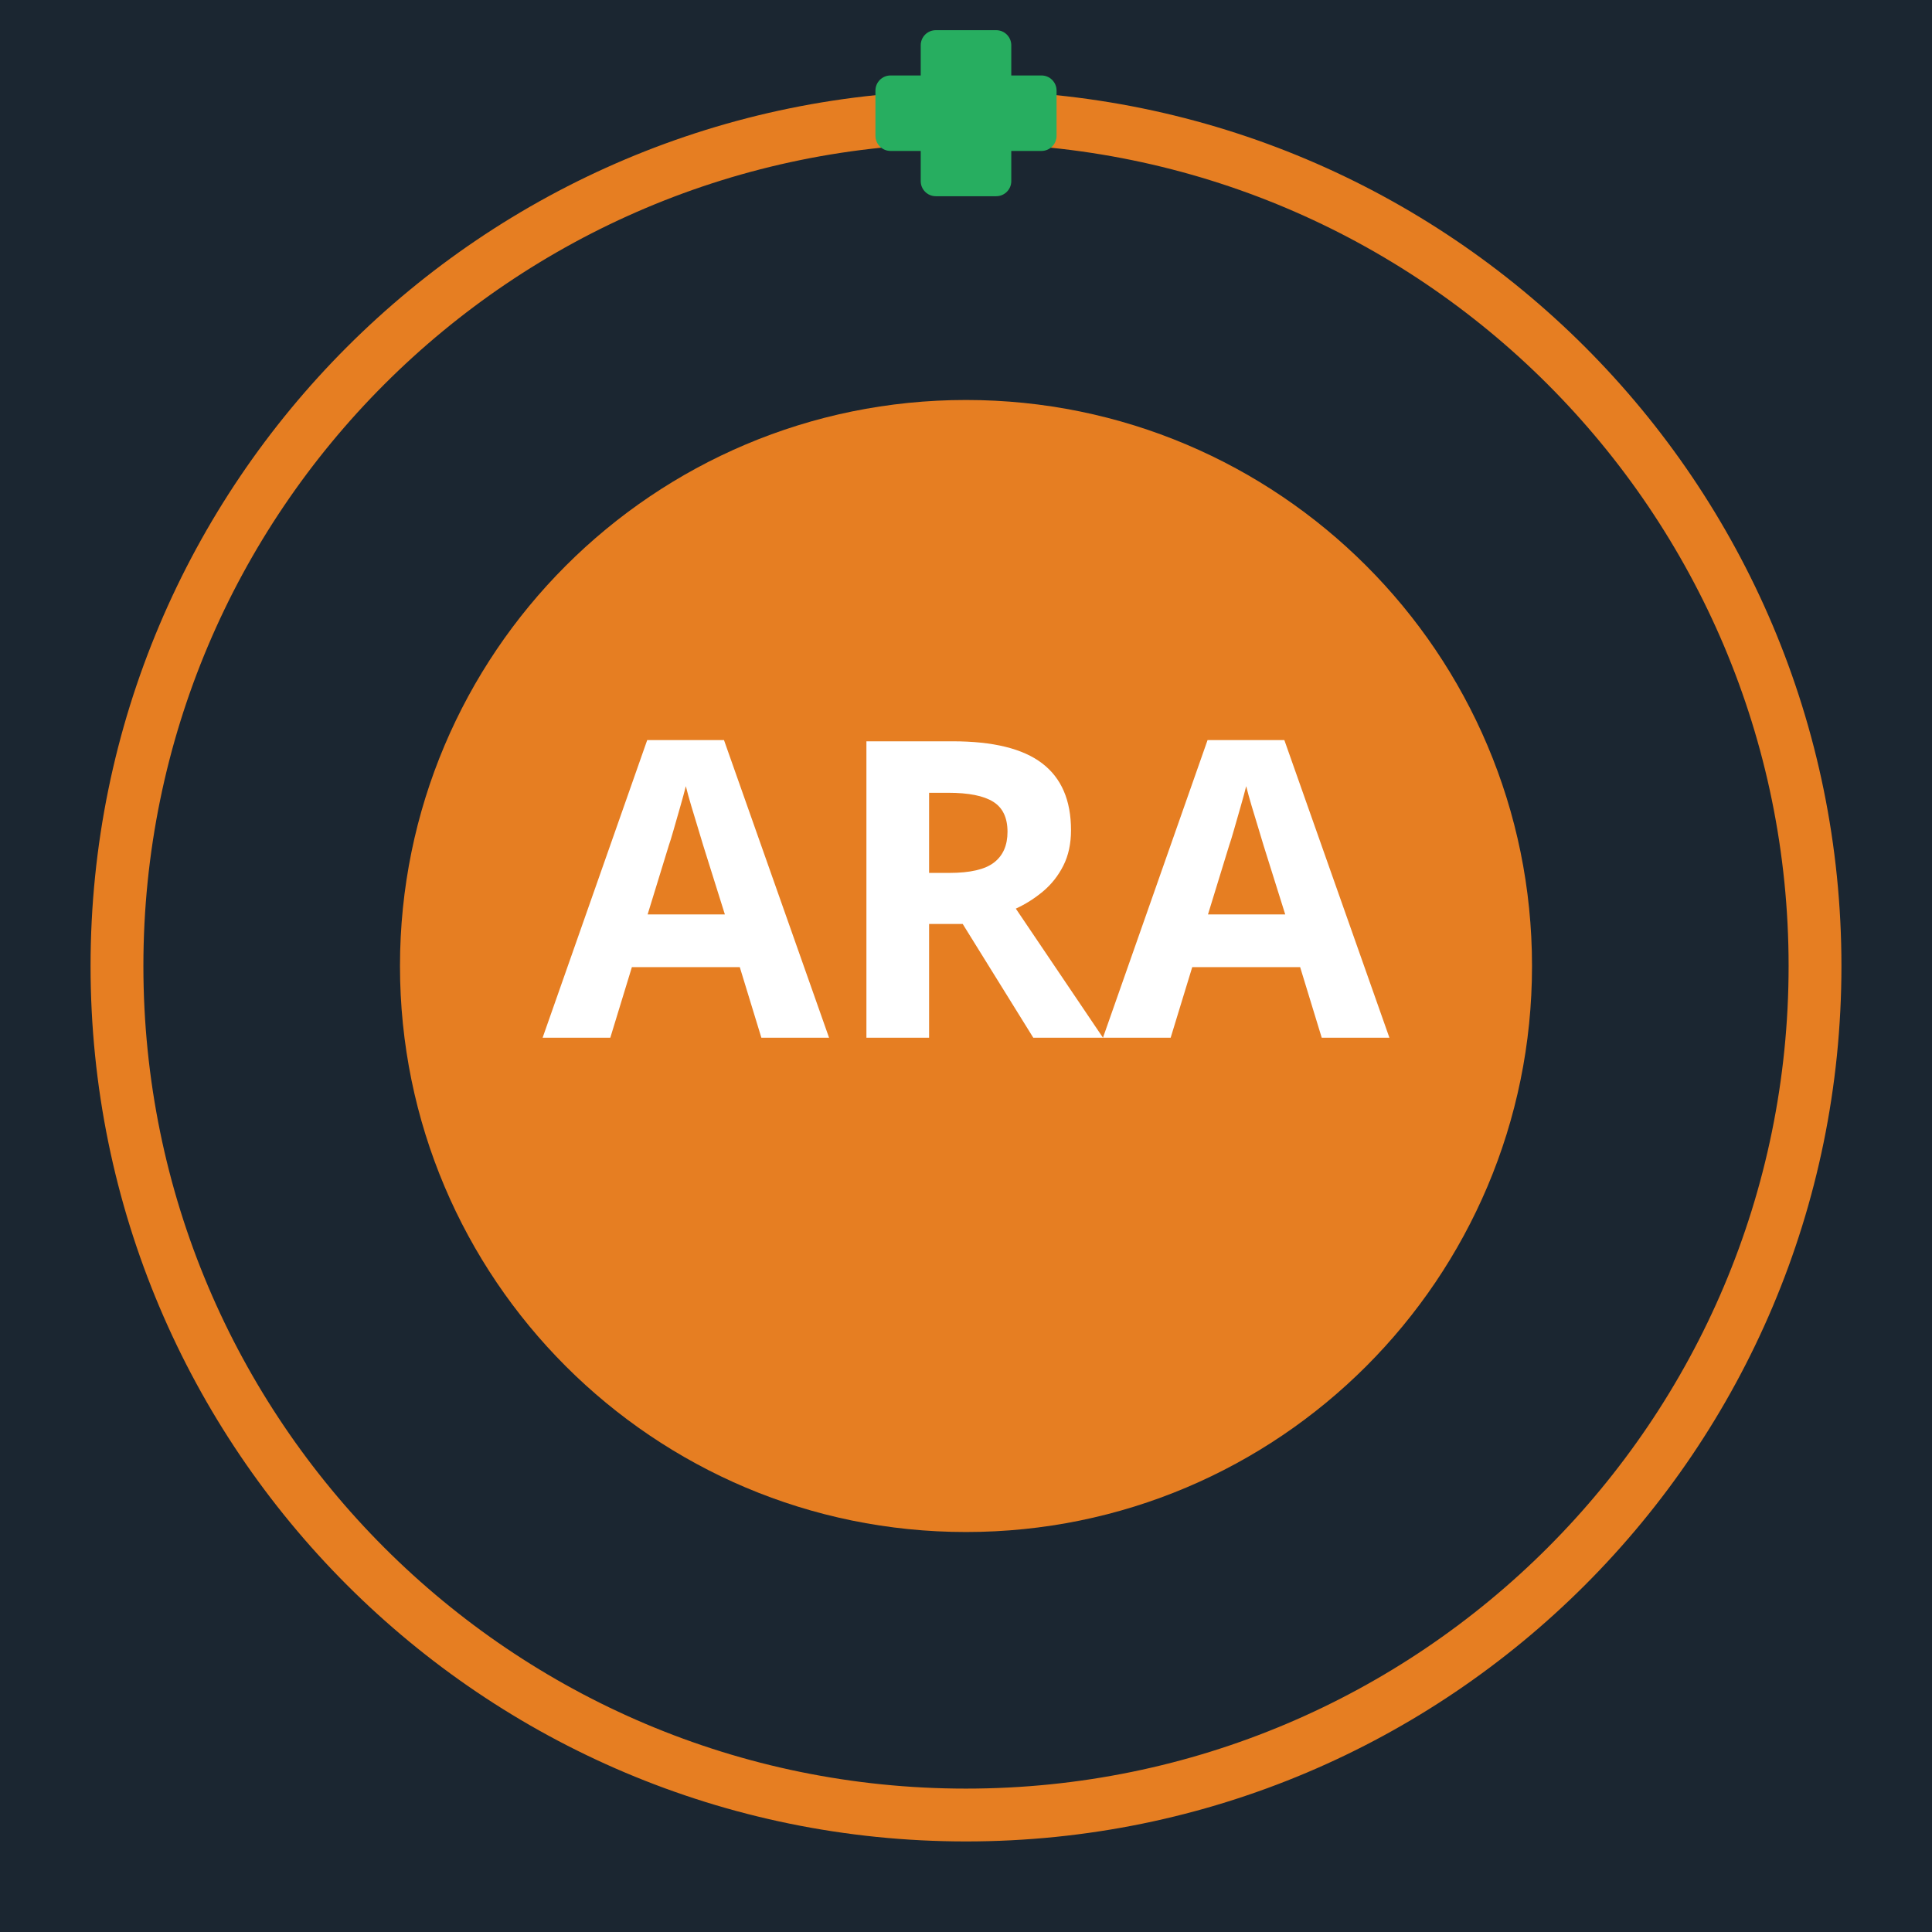
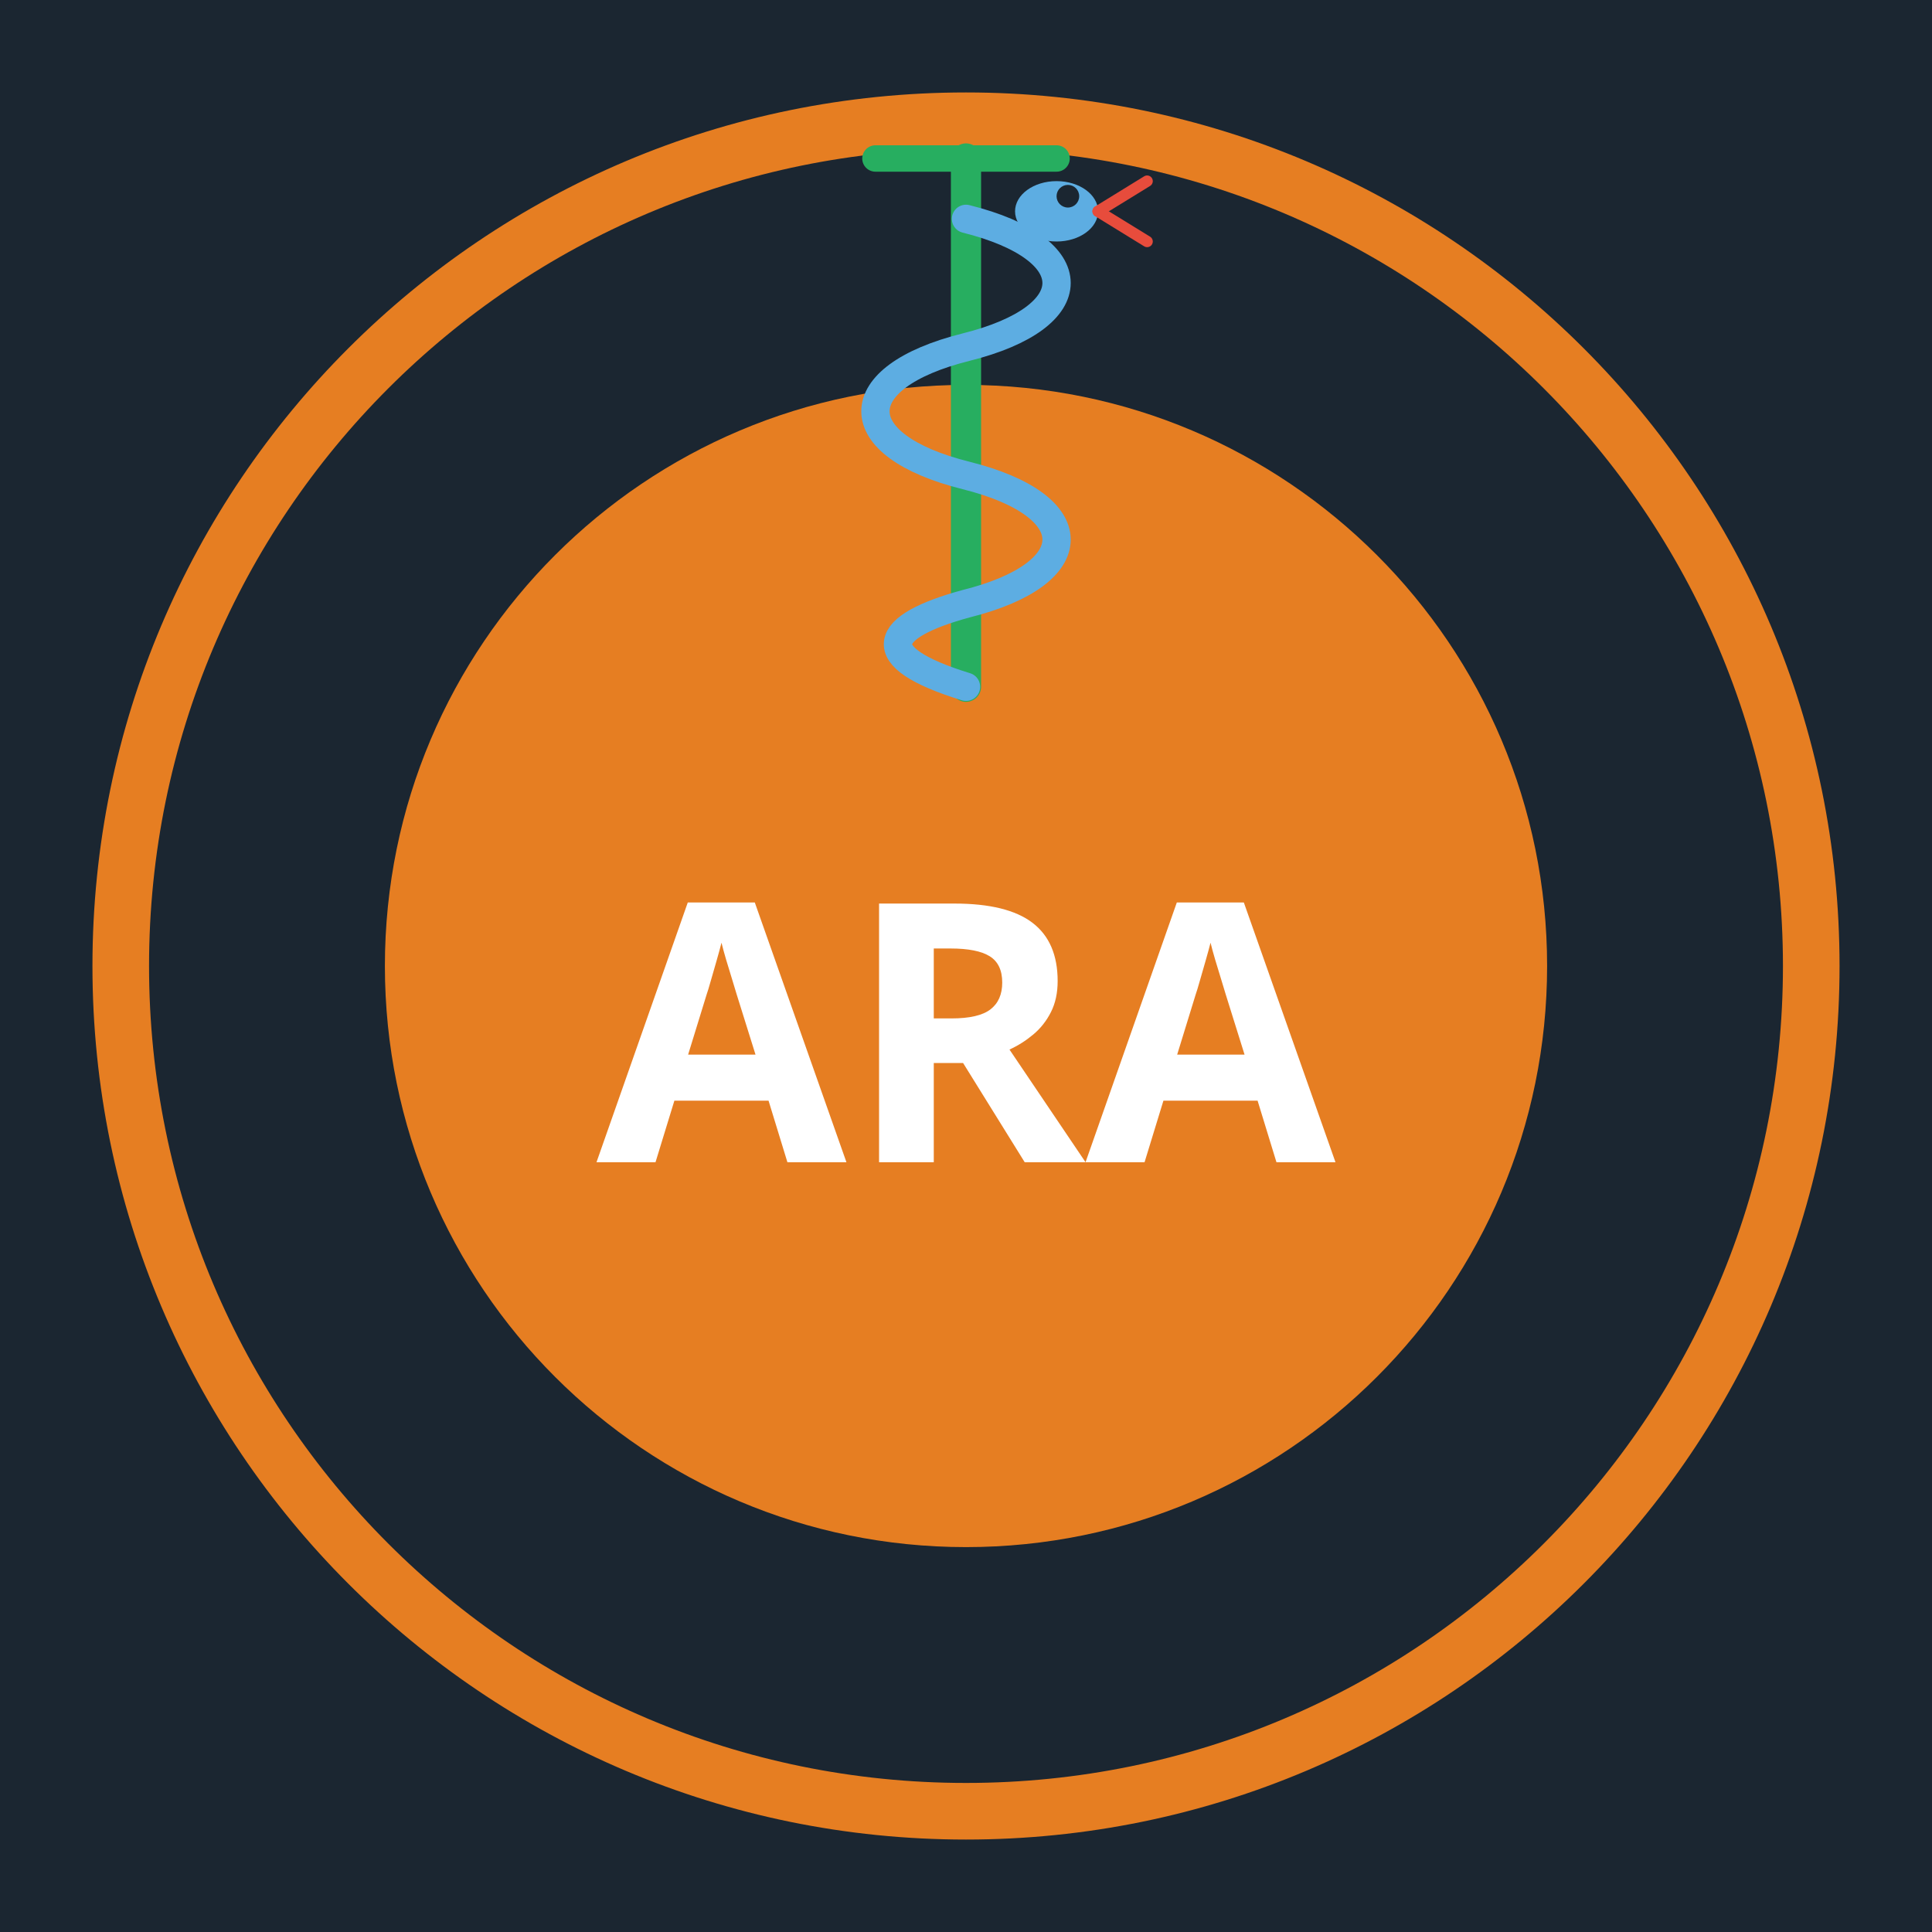
<svg xmlns="http://www.w3.org/2000/svg" width="512" height="512" viewBox="0 0 512 512">
  <rect width="512" height="512" fill="#1B2631" />
-   <circle cx="256" cy="256" r="225" fill="none" stroke="#E67E22" stroke-width="14" />
-   <circle cx="256" cy="256" r="150" fill="#E67E22" />
-   <rect x="232" y="20" width="48" height="20" rx="4" fill="#27AE60" />
-   <rect x="244" y="8" width="24" height="44" rx="4" fill="#27AE60" />
-   <text x="256" y="275" text-anchor="middle" fill="#fff" font-size="110" font-weight="700" font-family="sans-serif">ARA</text>
+   <circle cx="256" cy="256" r="224" fill="none" stroke="#E67E22" stroke-width="15" />
+   <circle cx="256" cy="256" r="154" fill="#E67E22" />
+   <line x1="256" y1="42" x2="256" y2="182" stroke="#27AE60" stroke-width="8" stroke-linecap="round" />
+   <line x1="232" y1="42" x2="280" y2="42" stroke="#27AE60" stroke-width="7" stroke-linecap="round" />
+   <path d="M256,58 C288,66 288,84 256,92 C224,100 224,118 256,126 C288,134 288,152 256,160 C234,166 230,174 256,182" fill="none" stroke="#5DADE2" stroke-width="7.5" stroke-linecap="round" />
+   <ellipse cx="280" cy="56" rx="11" ry="8" fill="#5DADE2" />
+   <circle cx="283" cy="52" r="3" fill="#1B2631" />
+   <line x1="291" y1="56" x2="304" y2="48" stroke="#E74C3C" stroke-width="3" stroke-linecap="round" />
+   <line x1="291" y1="56" x2="304" y2="64" stroke="#E74C3C" stroke-width="3" stroke-linecap="round" />
+   <text x="256" y="308" text-anchor="middle" fill="#fff" font-size="96" font-weight="700" font-family="sans-serif">ARA</text>
</svg>
